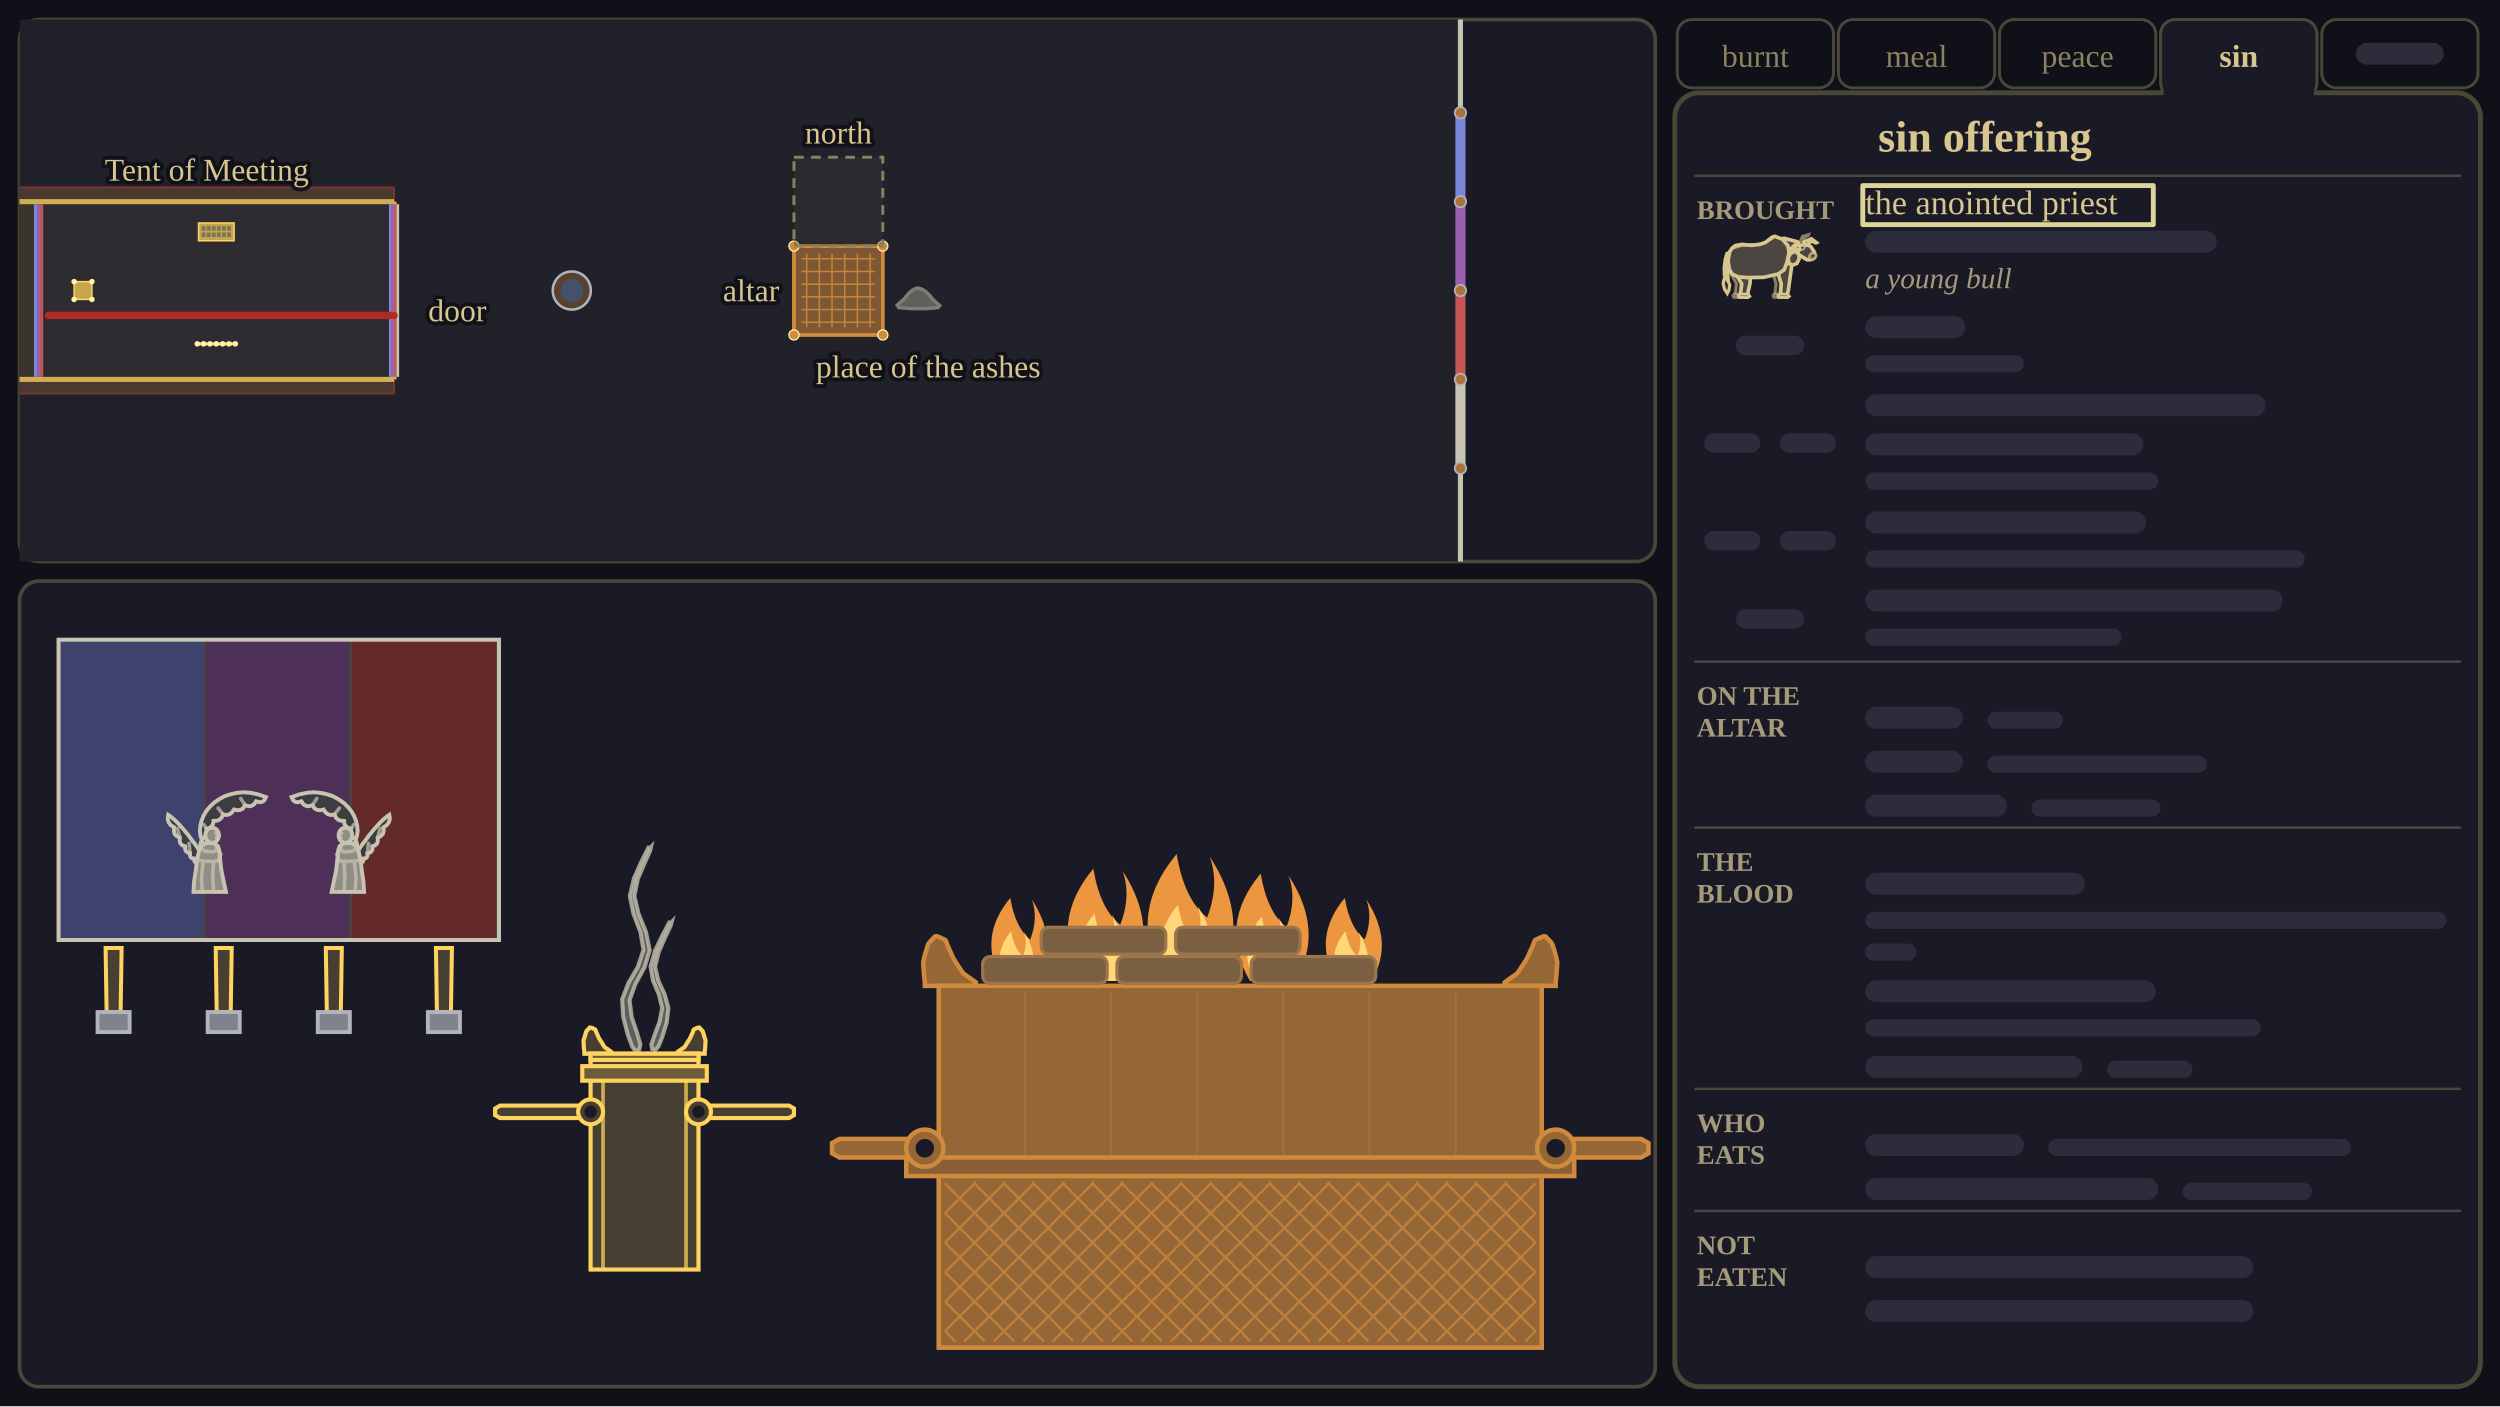
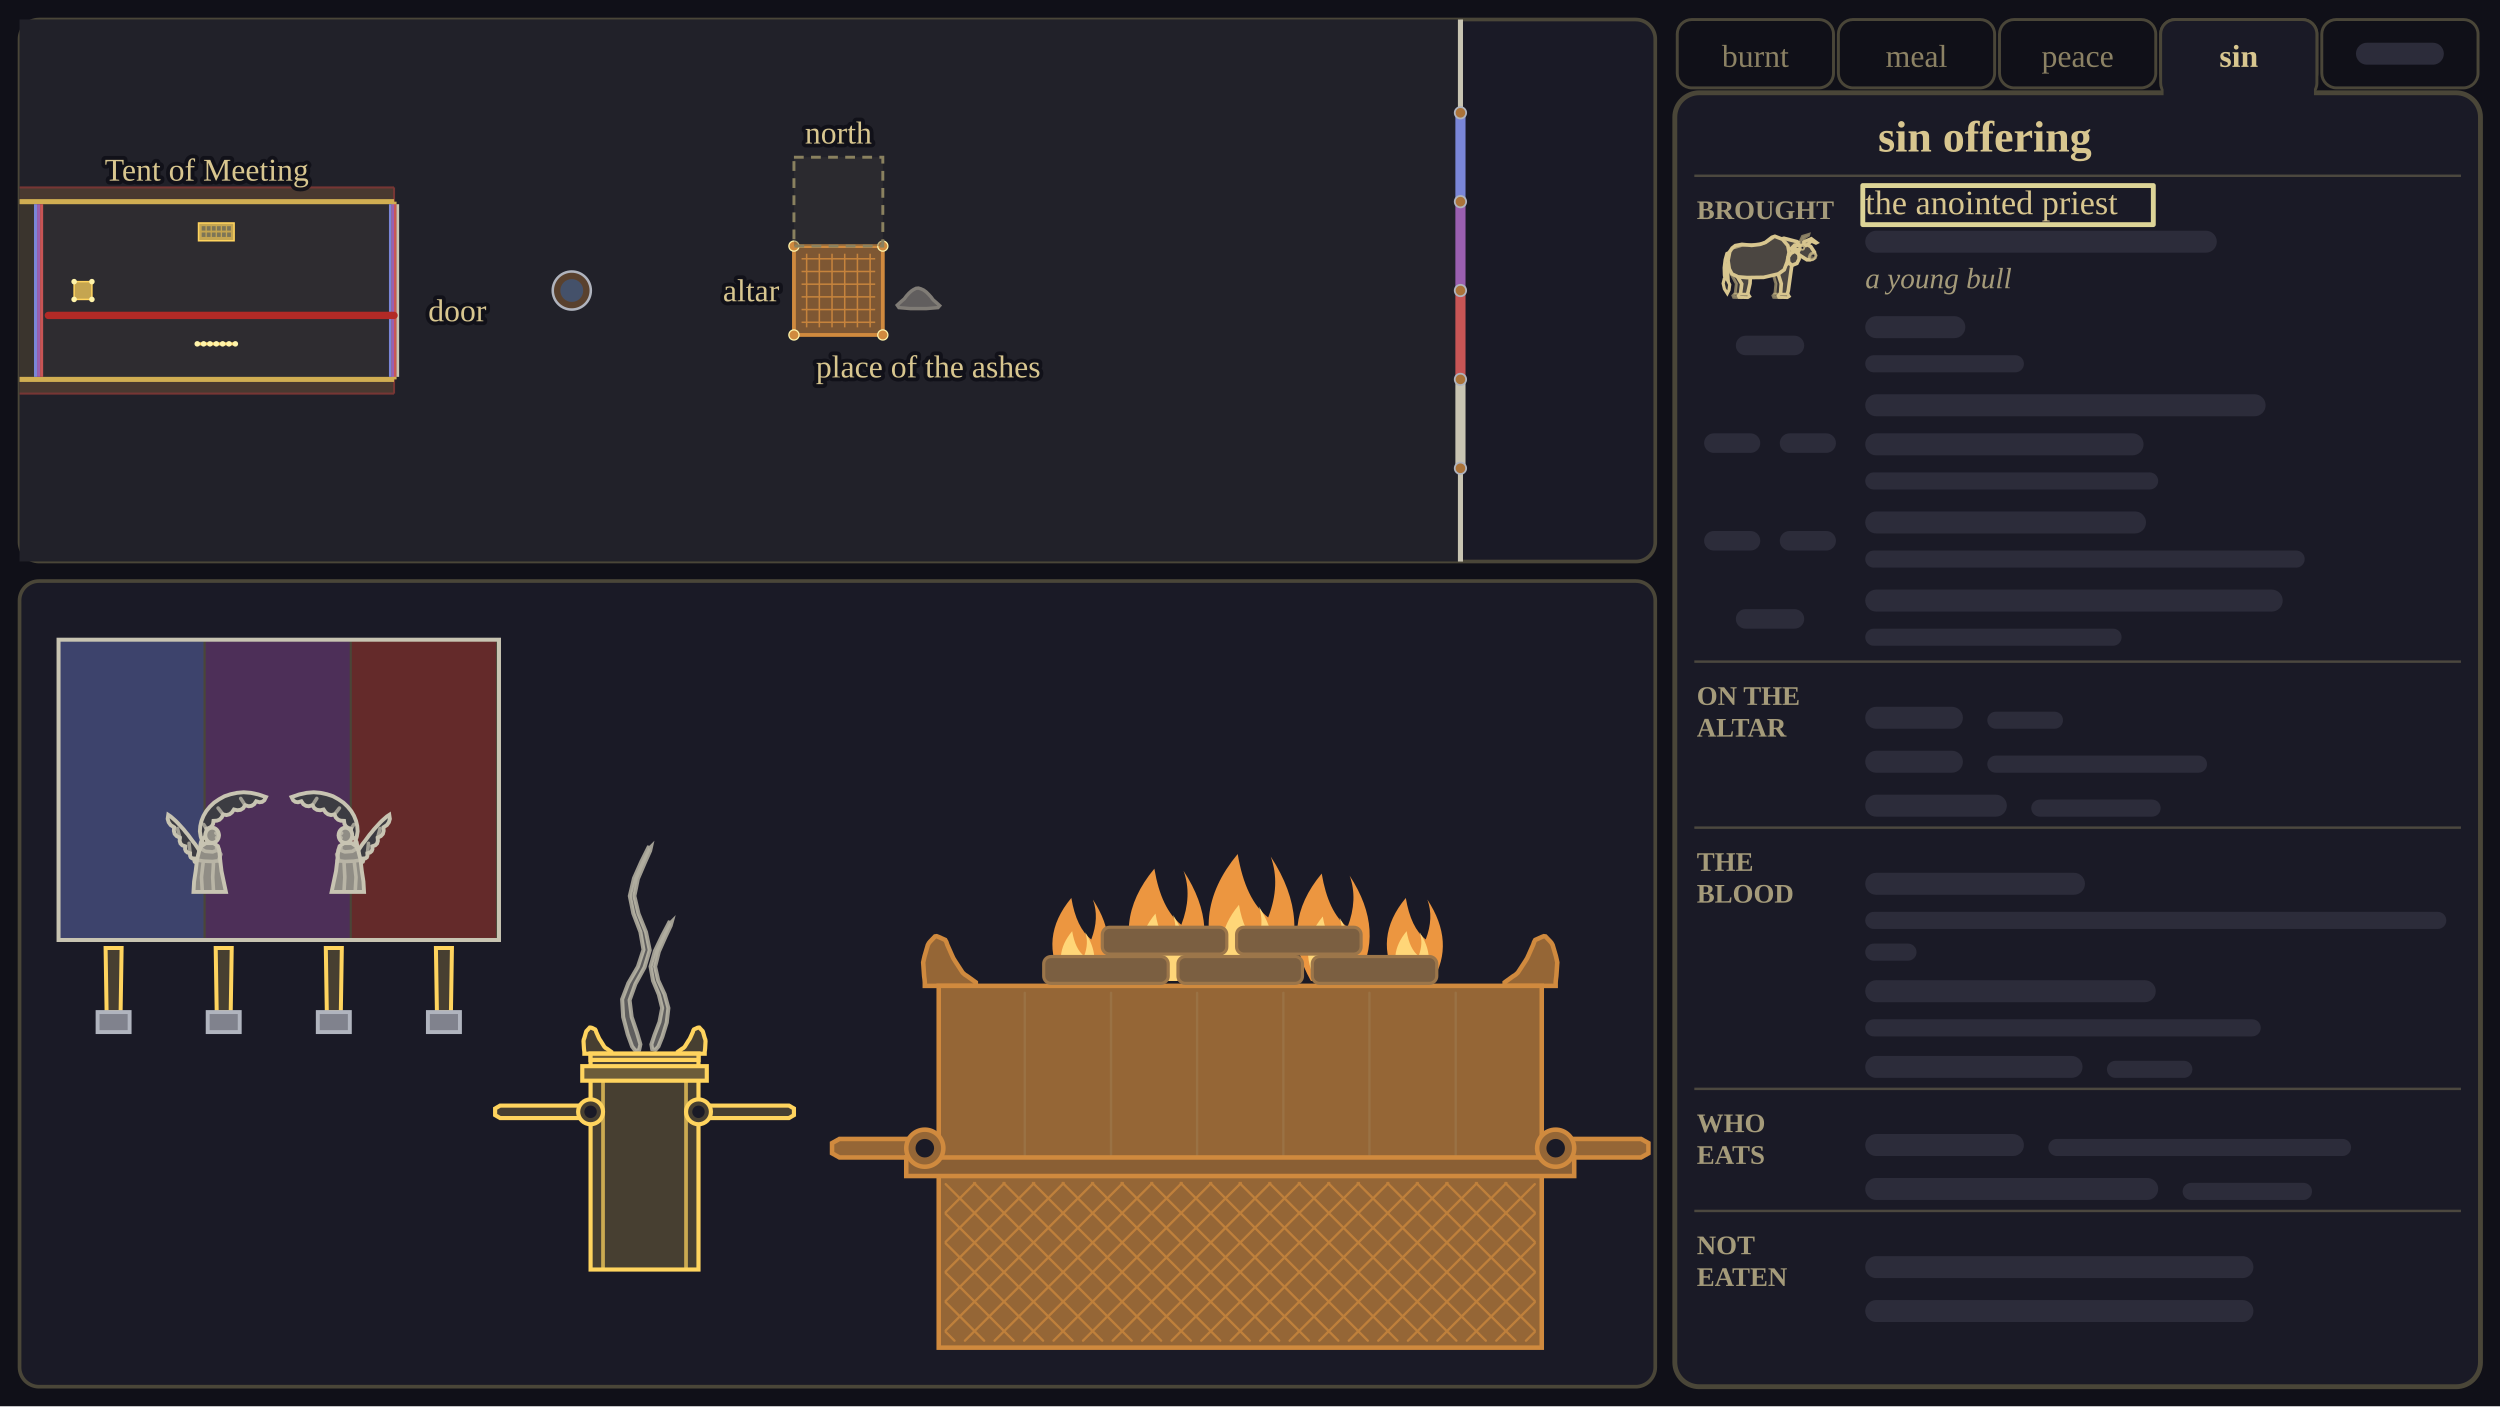
<svg xmlns="http://www.w3.org/2000/svg" viewBox="0 0 1024 576" width="1024" height="576" font-family="Georgia, 'Times New Roman', serif">
  <defs>
    <g id="ic58x26_bull">
      <path d="M5.5-14.8l.5 1.6-1.1 10-.5 2-1.3.4-1.1-.7.4-4.3-2-6.9.3-1.7 2.3-.8z" fill="#383536" stroke="#d8c68f" stroke-width="1.2" stroke-opacity="0.549" />
      <path d="M1.7-1.5l3 0 .5.9-.7.5-3-.1-.3-.7z" fill="#383536" stroke="#d8c68f" stroke-width="1.2" stroke-opacity="0.549" />
      <path d="M-11.5-15.6l.9 1.5-.2 8.2-1.1 4.7-1.3.4-1.1-.8.5-4.2-3.6-6.7 0-1.8 2.9-1.2z" fill="#383536" stroke="#d8c68f" stroke-width="1.2" stroke-opacity="0.549" />
      <path d="M-14.6-1.5l3 0 .6.9-.7.5-3.2-.1-.3-.7z" fill="#383536" stroke="#d8c68f" stroke-width="1.2" stroke-opacity="0.549" />
      <path d="M8.3-14.9l.6 1.7-1.4 10.1-.5 1.9-1.4.4-1.3-.8.3-4.2-2.2-6.9.3-1.7 2.7-.8z" fill="#4b4641" stroke="#d8c68f" stroke-width="1.5" />
      <path d="M3.9-1.5l3.4 0 .6.9-.8.5-3.5-.1-.3-.7z" fill="#2d2b30" stroke="#d8c68f" stroke-width="1.2" />
      <path d="M-8.7-15.7l.9 1.5-.4 8.3-1.1 4.8-1.5.3-1.3-.8.5-4.1-3.9-6.7.2-1.8 3.2-1.3z" fill="#4b4641" stroke="#d8c68f" stroke-width="1.5" />
      <path d="M-12.4-1.5l3.5 0 .6.9-.8.5-3.6-.1-.3-.7z" fill="#2d2b30" stroke="#d8c68f" stroke-width="1.2" />
      <path d="M-15.8-17.7l-1.7 5.5.3 5.2-.5.6-.5-.6-.4-2.3-.1-3 .4-3.3.7-2.5 1-.5z" fill="#4b4641" stroke="#d8c68f" stroke-width="1.5" />
      <path d="M-17.7-7.8l1.2 2.4-.3 2.2-.7 1.4-1.2-1.9-.5-2.2.4-1.7z" fill="#302e32" stroke="#d8c68f" stroke-width="1.3" />
      <path d="M3.6-23.8l2.1-.6 5.4 1.4 1.5 1.2-.3 3.2-1.2 3-1.1.4-1.4-.3-1.5 1.6-1.5.3-1.5-5z" fill="#4b4641" stroke="#d8c68f" stroke-width="1.5" />
      <path d="M7-14.7l.8-4-.5-2.7-2.2-2.6-3.1-1.2-1.2.4-2.7 2.1-2.3.8-3.3.4-4-.4-2.7.5-1.3 1-1 1.5-.7 3.6.5 3.4 1.1 2.1 2.5 1.2 3.7.3 6.8-.1 6-1.4 2.4-1.7z" fill="#4b4641" stroke="#d8c68f" stroke-width="1.5" />
      <path d="M10.2-19.1l1.7 1.2 0 2-.9 1.8-2.1.8-1.3-1.3-.1-2.1 1-1.5z" fill="#4b4641" stroke="#d8c68f" stroke-width="1.5" />
      <path d="M11.1-21.9l1.4-.5 1.8.1 2.4 1.3 1.5 2.3.1 1.5-.4.9-1.5.7-1.3 0-3.2-2-1-1.6-.1-1.8z" fill="#4b4641" stroke="#d8c68f" stroke-width="1.5" />
      <path d="M18.3-18.3l.6.9-.3 1-1.1.8-1 0-.5-1.1.4-1 .5-.5z" fill="#6d6554" stroke="#d8c68f" stroke-width="1.1" stroke-opacity="0.698" />
      <path d="M11.8-19.4l-1.6-.8-1.2.4-.4-.3 1.5-1.5 1.7.1.6.3 0 .6z" fill="#4b4641" stroke="#d8c68f" stroke-width="1.5" />
      <path d="M12.1-22.6l1.2-2.6 2.6-.8-.1.4-1.7 1-.4 2.5-1.2 0z" fill="#383536" stroke="#d8c68f" stroke-width="1.2" stroke-opacity="0.549" />
      <path d="M13.8-22.9l3.1-1.4 2.3 1.7-.4.2-1.8-.8-2.3 1.8-.9-.9z" fill="#8f8467" stroke="#d8c68f" stroke-width="1.3" />
      <path d="M1.4-24.7l-2.8 1.8-2 .8-8.1.6-4 1.2" stroke-linejoin="round" fill="none" stroke="#d8c68f" stroke-width="1.2" stroke-opacity="0.718" />
      <circle cx="13.2" cy="-20.5" r=".7" fill="#716956" stroke="#d8c68f" stroke-width="1" stroke-opacity="0.800" />
      <circle cx="13.3" cy="-20.5" r=".4" fill="#1d1d28" />
      <circle cx="17.7" cy="-17.3" r=".4" fill="#1d1d28" />
    </g>
  </defs>
  <rect width="1024" height="576" fill="#101018" />
  <rect x="8" y="8" width="670" height="222" rx="8" fill="#1a1a26" stroke="#4a4638" stroke-width="1.5" />
  <rect x="8" y="238" width="670" height="330" rx="8" fill="#1a1a26" stroke="#4a4638" stroke-width="1.5" />
  <rect x="686" y="38" width="330" height="530" rx="10" fill="#1a1a26" stroke="#4a4638" stroke-width="2" />
  <rect x="687" y="8" width="64" height="28" rx="6" fill="#101018" stroke="#4a4638" stroke-width="1.2" />
  <rect x="753" y="8" width="64" height="28" rx="6" fill="#101018" stroke="#4a4638" stroke-width="1.2" />
  <rect x="819" y="8" width="64" height="28" rx="6" fill="#101018" stroke="#4a4638" stroke-width="1.2" />
  <rect x="885" y="8" width="64" height="28" rx="6" fill="#101018" stroke="#4a4638" stroke-width="1.2" />
  <rect x="951" y="8" width="64" height="28" rx="6" fill="#101018" stroke="#4a4638" stroke-width="1.2" />
  <text x="719" y="23" font-size="13" text-anchor="middle" dominant-baseline="central" fill="#8c8264">burnt</text>
  <text x="785" y="23" font-size="13" text-anchor="middle" dominant-baseline="central" fill="#8c8264">meal</text>
  <text x="851" y="23" font-size="13" text-anchor="middle" dominant-baseline="central" fill="#8c8264">peace</text>
  <rect x="965" y="17.5" width="36" height="9" rx="4.5" fill="#2c2c3a" />
  <rect x="885" y="8" width="64" height="32" rx="6" fill="#1a1a26" stroke="#4a4638" stroke-width="1.2" />
  <rect x="886.2" y="34" width="61.6" height="8" fill="#1a1a26" />
  <text x="917" y="23" font-size="13" text-anchor="middle" dominant-baseline="central" fill="#d8c68f" font-weight="bold">sin</text>
  <g id="dockcol">
    <line x1="694" y1="72" x2="1008" y2="72" stroke="#4c483f" stroke-width="1" />
    <text x="695" y="86" font-size="11" dominant-baseline="central" fill="#a59b7a" font-weight="bold">BROUGHT</text>
    <line x1="694" y1="271" x2="1008" y2="271" stroke="#4c483f" stroke-width="1" />
    <text x="695" y="285" font-size="11" dominant-baseline="central" fill="#a59b7a" font-weight="bold">ON THE</text>
    <text x="695" y="298" font-size="11" dominant-baseline="central" fill="#a59b7a" font-weight="bold">ALTAR</text>
    <line x1="694" y1="339" x2="1008" y2="339" stroke="#4c483f" stroke-width="1" />
    <text x="695" y="353" font-size="11" dominant-baseline="central" fill="#a59b7a" font-weight="bold">THE</text>
    <text x="695" y="366" font-size="11" dominant-baseline="central" fill="#a59b7a" font-weight="bold">BLOOD</text>
    <line x1="694" y1="446" x2="1008" y2="446" stroke="#4c483f" stroke-width="1" />
    <text x="695" y="460" font-size="11" dominant-baseline="central" fill="#a59b7a" font-weight="bold">WHO</text>
    <text x="695" y="473" font-size="11" dominant-baseline="central" fill="#a59b7a" font-weight="bold">EATS</text>
    <line x1="694" y1="496" x2="1008" y2="496" stroke="#4c483f" stroke-width="1" />
    <text x="695" y="510" font-size="11" dominant-baseline="central" fill="#a59b7a" font-weight="bold">NOT</text>
    <text x="695" y="523" font-size="11" dominant-baseline="central" fill="#a59b7a" font-weight="bold">EATEN</text>
    <rect x="764" y="94.5" width="144" height="9" rx="4.5" fill="#2c2c3a" />
    <rect x="764" y="129.5" width="41" height="9" rx="4.5" fill="#2c2c3a" />
    <rect x="764" y="145.5" width="65" height="7" rx="3.5" fill="#2c2c3a" />
    <rect x="711" y="137.5" width="28" height="8" rx="4" fill="#2c2c3a" />
    <rect x="764" y="161.5" width="164" height="9" rx="4.5" fill="#2c2c3a" />
    <rect x="764" y="177.5" width="114" height="9" rx="4.5" fill="#2c2c3a" />
    <rect x="764" y="193.5" width="120" height="7" rx="3.5" fill="#2c2c3a" />
    <rect x="698" y="177.5" width="23" height="8" rx="4" fill="#2c2c3a" />
    <rect x="729" y="177.5" width="23" height="8" rx="4" fill="#2c2c3a" />
    <rect x="764" y="209.5" width="115" height="9" rx="4.5" fill="#2c2c3a" />
    <rect x="764" y="225.5" width="180" height="7" rx="3.5" fill="#2c2c3a" />
    <rect x="698" y="217.5" width="23" height="8" rx="4" fill="#2c2c3a" />
    <rect x="729" y="217.5" width="23" height="8" rx="4" fill="#2c2c3a" />
    <rect x="764" y="241.5" width="171" height="9" rx="4.5" fill="#2c2c3a" />
    <rect x="764" y="257.5" width="105" height="7" rx="3.5" fill="#2c2c3a" />
    <rect x="711" y="249.5" width="28" height="8" rx="4" fill="#2c2c3a" />
    <rect x="764" y="289.5" width="40" height="9" rx="4.5" fill="#2c2c3a" />
    <rect x="814" y="291.5" width="31" height="7" rx="3.5" fill="#2c2c3a" />
    <rect x="764" y="307.5" width="40" height="9" rx="4.5" fill="#2c2c3a" />
    <rect x="814" y="309.5" width="90" height="7" rx="3.5" fill="#2c2c3a" />
    <rect x="764" y="325.5" width="58" height="9" rx="4.5" fill="#2c2c3a" />
    <rect x="832" y="327.5" width="53" height="7" rx="3.5" fill="#2c2c3a" />
    <rect x="764" y="357.5" width="90" height="9" rx="4.5" fill="#2c2c3a" />
    <rect x="764" y="373.5" width="238" height="7" rx="3.5" fill="#2c2c3a" />
    <rect x="764" y="386.5" width="21" height="7" rx="3.5" fill="#2c2c3a" />
    <rect x="764" y="401.5" width="119" height="9" rx="4.5" fill="#2c2c3a" />
    <rect x="764" y="417.5" width="162" height="7" rx="3.5" fill="#2c2c3a" />
    <rect x="764" y="432.5" width="89" height="9" rx="4.5" fill="#2c2c3a" />
    <rect x="863" y="434.5" width="35" height="7" rx="3.5" fill="#2c2c3a" />
    <rect x="764" y="464.5" width="65" height="9" rx="4.5" fill="#2c2c3a" />
    <rect x="839" y="466.5" width="124" height="7" rx="3.5" fill="#2c2c3a" />
    <rect x="764" y="482.5" width="120" height="9" rx="4.5" fill="#2c2c3a" />
    <rect x="894" y="484.5" width="53" height="7" rx="3.5" fill="#2c2c3a" />
    <rect x="764" y="514.5" width="159" height="9" rx="4.5" fill="#2c2c3a" />
    <rect x="764" y="532.5" width="159" height="9" rx="4.5" fill="#2c2c3a" />
    <text x="813" y="56" font-size="18" text-anchor="middle" dominant-baseline="central" fill="#d8c68f" font-weight="bold">sin offering</text>
    <text x="764" y="83" font-size="14" dominant-baseline="central" fill="#d8c68f">the anointed priest</text>
    <text x="764" y="114" font-size="12" dominant-baseline="central" fill="#a59b7a" font-style="italic">a young bull</text>
    <use href="#ic58x26_bull" transform="translate(725 122)" />
    <path d="M763 76l119 0 0 16-119 0z" fill="none" stroke="#fff4aa" stroke-width="2.0" stroke-opacity="0.85" stroke-linejoin="round" />
  </g>
  <g transform="translate(-509.4 -291.8) scale(0.52)">
    <rect x="995" y="576.5" width="1135" height="426.9" fill="#212129" />
    <line x1="2130" y1="576.5" x2="2130" y2="650" stroke="#c8c4b2" stroke-width="4" />
    <line x1="2130" y1="930" x2="2130" y2="1003.5" stroke="#c8c4b2" stroke-width="4" />
    <line x1="2130" y1="650" x2="2130" y2="720" stroke="#7a86d8" stroke-width="8" />
    <line x1="2130" y1="720" x2="2130" y2="790" stroke="#9a5fb0" stroke-width="8" />
    <line x1="2130" y1="790" x2="2130" y2="860" stroke="#c85555" stroke-width="8" />
    <line x1="2130" y1="860" x2="2130" y2="930" stroke="#c8c4b2" stroke-width="8" />
    <circle cx="2130" cy="650" r="4.5" fill="#ab7339" stroke="#b0b4be" stroke-width="1.4" />
    <circle cx="2130" cy="720" r="4.5" fill="#ab7339" stroke="#b0b4be" stroke-width="1.4" />
    <circle cx="2130" cy="790" r="4.5" fill="#ab7339" stroke="#b0b4be" stroke-width="1.4" />
    <circle cx="2130" cy="860" r="4.5" fill="#ab7339" stroke="#b0b4be" stroke-width="1.4" />
    <circle cx="2130" cy="930" r="4.5" fill="#ab7339" stroke="#b0b4be" stroke-width="1.4" />
    <rect x="995" y="708.8" width="295" height="162.4" fill="#493930" />
    <line x1="995" y1="708.8" x2="1290" y2="708.8" stroke="#773634" stroke-width="1.6" />
    <line x1="1290" y1="708.8" x2="1290" y2="871.2" stroke="#773634" stroke-width="1.6" />
    <line x1="1290" y1="871.2" x2="995" y2="871.2" stroke="#773634" stroke-width="1.6" />
    <rect x="995" y="720" width="295" height="140" fill="#2e2c30" />
    <rect x="995" y="720" width="15" height="140" fill="#3a342d" />
    <line x1="995" y1="720" x2="1290" y2="720" stroke="#d1ae52" stroke-width="4" />
    <line x1="1290" y1="720" x2="1290" y2="860" stroke="#d1ae52" stroke-width="4" />
    <line x1="1290" y1="860" x2="995" y2="860" stroke="#d1ae52" stroke-width="4" />
    <line x1="1007.6" y1="722" x2="1007.6" y2="858" stroke="#7a86d8" stroke-width="2.4" />
    <line x1="1010" y1="722" x2="1010" y2="858" stroke="#9a5fb0" stroke-width="2.4" />
    <line x1="1012.4" y1="722" x2="1012.4" y2="858" stroke="#c85555" stroke-width="2.4" />
    <line x1="1287" y1="722" x2="1287" y2="858" stroke="#7a86d8" stroke-width="2" />
    <line x1="1289" y1="722" x2="1289" y2="858" stroke="#9a5fb0" stroke-width="2" />
    <line x1="1291" y1="722" x2="1291" y2="858" stroke="#c85555" stroke-width="2" />
    <line x1="1293" y1="722" x2="1293" y2="858" stroke="#c8c4b2" stroke-width="2" />
    <rect x="1038" y="783" width="14" height="14" fill="#c5a550" stroke="#ffd45e" stroke-width="1.2" />
    <circle cx="1038" cy="783" r="2.2" fill="#fff4aa" />
    <circle cx="1052" cy="783" r="2.2" fill="#fff4aa" />
    <circle cx="1038" cy="797" r="2.2" fill="#fff4aa" />
    <circle cx="1052" cy="797" r="2.2" fill="#fff4aa" />
    <rect x="1136" y="736.8" width="28" height="14" fill="#c5a550" stroke="#ffd45e" stroke-width="1.2" />
    <rect x="1138.5" y="739.3" width="3" height="3.5" fill="#7d7557" />
    <rect x="1142.5" y="739.3" width="3" height="3.5" fill="#7d7557" />
    <rect x="1146.5" y="739.3" width="3" height="3.5" fill="#7d7557" />
    <rect x="1150.5" y="739.3" width="3" height="3.5" fill="#7d7557" />
    <rect x="1154.5" y="739.3" width="3" height="3.5" fill="#7d7557" />
    <rect x="1158.5" y="739.3" width="3" height="3.5" fill="#7d7557" />
    <rect x="1138.5" y="744.3" width="3" height="3.5" fill="#7d7557" />
    <rect x="1142.5" y="744.3" width="3" height="3.5" fill="#7d7557" />
    <rect x="1146.5" y="744.3" width="3" height="3.5" fill="#7d7557" />
    <rect x="1150.5" y="744.3" width="3" height="3.5" fill="#7d7557" />
    <rect x="1154.5" y="744.3" width="3" height="3.5" fill="#7d7557" />
    <rect x="1158.5" y="744.3" width="3" height="3.5" fill="#7d7557" />
    <line x1="1135" y1="832" x2="1165" y2="832" stroke="#ffd45e" stroke-width="2.4" />
    <circle cx="1135" cy="832" r="2.2" fill="#fff4aa" />
    <circle cx="1140" cy="832" r="2.2" fill="#fff4aa" />
    <circle cx="1145" cy="832" r="2.2" fill="#fff4aa" />
    <circle cx="1150" cy="832" r="2.2" fill="#fff4aa" />
    <circle cx="1155" cy="832" r="2.2" fill="#fff4aa" />
    <circle cx="1160" cy="832" r="2.2" fill="#fff4aa" />
    <circle cx="1165" cy="832" r="2.2" fill="#fff4aa" />
    <circle cx="1430" cy="790" r="15" fill="#59412e" stroke="#b0b4be" stroke-width="2" />
    <circle cx="1430" cy="790" r="9" fill="#44516a" />
    <rect x="1605" y="755" width="70" height="70" fill="#7e5733" stroke="#d08a3e" stroke-width="3" />
    <line x1="1615" y1="761" x2="1615" y2="819" stroke="#c6833c" stroke-width="1.2" />
    <line x1="1611" y1="765" x2="1669" y2="765" stroke="#c6833c" stroke-width="1.2" />
    <line x1="1625" y1="761" x2="1625" y2="819" stroke="#c6833c" stroke-width="1.2" />
    <line x1="1611" y1="775" x2="1669" y2="775" stroke="#c6833c" stroke-width="1.2" />
    <line x1="1635" y1="761" x2="1635" y2="819" stroke="#c6833c" stroke-width="1.2" />
    <line x1="1611" y1="785" x2="1669" y2="785" stroke="#c6833c" stroke-width="1.2" />
    <line x1="1645" y1="761" x2="1645" y2="819" stroke="#c6833c" stroke-width="1.2" />
    <line x1="1611" y1="795" x2="1669" y2="795" stroke="#c6833c" stroke-width="1.2" />
    <line x1="1655" y1="761" x2="1655" y2="819" stroke="#c6833c" stroke-width="1.2" />
    <line x1="1611" y1="805" x2="1669" y2="805" stroke="#c6833c" stroke-width="1.2" />
    <line x1="1665" y1="761" x2="1665" y2="819" stroke="#c6833c" stroke-width="1.2" />
    <line x1="1611" y1="815" x2="1669" y2="815" stroke="#c6833c" stroke-width="1.2" />
    <circle cx="1605" cy="755" r="4" fill="#d08a3e" stroke="#fff4aa" stroke-width="1" />
    <circle cx="1675" cy="755" r="4" fill="#d08a3e" stroke="#fff4aa" stroke-width="1" />
    <circle cx="1605" cy="825" r="4" fill="#d08a3e" stroke="#fff4aa" stroke-width="1" />
    <circle cx="1675" cy="825" r="4" fill="#d08a3e" stroke="#fff4aa" stroke-width="1" />
  </g>
  <g transform="translate(-265.3 210) scale(0.95)">
    <path d="M641.2 278l33.6 0 3.2-1.8 0-4.4-3.2-1.8-33.6 0-3.2 1.8 0 4.4z" fill="#956636" stroke="#d08a3e" stroke-width="1.95" />
    <path d="M953.2 278l33.6 0 3.2-1.8 0-4.4-3.2-1.8-33.6 0-3.2 1.8 0 4.4z" fill="#956636" stroke="#d08a3e" stroke-width="1.95" />
    <path d="M678 204l0-1.5-.1-1.2-.2-1.6-.4-5.8.3-1.4.3-1.3 1.4-4.8.5-.9.5-.6 2.1-2.2.7-.1.8.3 2.9 1.3.5.9.4 1.2 2 4.5.6 1.3.8 1.3 3.2 4.9 1 .9 1.1.7 3.6 2.6 0 1.5z" fill="#956636" stroke="#d08a3e" stroke-width="1.95" />
    <path d="M950 204l0-1.5.1-1.2.2-1.6.4-5.8-.3-1.4-.3-1.3-1.4-4.8-.5-.9-.5-.6-2.1-2.2-.7-.1-.8.3-2.9 1.3-.5.9-.4 1.2-2 4.5-.6 1.3-.8 1.3-3.2 4.9-1 .9-1.1.7-3.6 2.6 0 1.5z" fill="#956636" stroke="#d08a3e" stroke-width="1.95" />
    <path d="M684 204l260 0 0 156-260 0z" fill="#956636" stroke="#d08a3e" stroke-width="1.95" />
    <path d="M721.1 207l0 70M758.3 207l0 70M795.4 207l0 70M832.6 207l0 70M869.7 207l0 70M906.9 207l0 70" stroke-linejoin="round" stroke-linecap="round" fill="none" stroke="#9c764a" stroke-width="1" stroke-opacity="0.718" />
    <path d="M670 278l288 0 0 8-288 0z" fill="#8a5f34" stroke="#d08a3e" stroke-width="1.95" />
    <path d="M941 289M928.3 289l12.7 12.7M915.6 289l25.4 25.4M902.8 289l38.2 38.2M890.1 289l50.9 50.9M877.4 289l63.6 63.6M864.6 289l68.1 68M851.9 289l68 68M839.2 289l68 68M826.5 289l68 68M813.7 289l68.1 68M801 289l68 68M788.3 289l68 68M775.6 289l68 68M762.8 289l68 68M750.1 289l68 68M737.4 289l68 68M724.6 289l68.1 68M711.9 289l68 68M699.2 289l68 68M687 289.5l67.5 67.5M687 302.3l54.7 54.7M687 315l42 42M687 327.7l29.3 29.3M687 340.4l16.6 16.6M687 353.2l3.8 3.8M687 289M687 301.7l12.7-12.7M687 314.4l25.4-25.4M687 327.2l38.2-38.2M687 339.9l50.9-50.9M687 352.6l63.6-63.6M695.3 357l68.1-68M708.1 357l68-68M720.8 357l68-68M733.5 357l68-68M746.2 357l68.1-68M759 357l68-68M771.7 357l68-68M784.4 357l68-68M797.2 357l68-68M809.9 357l68-68M822.6 357l68-68M835.3 357l68.1-68M848.1 357l68-68M860.8 357l68-68M873.5 357l67.5-67.5M886.3 357l54.7-54.7M899 357l42-42M911.7 357l29.3-29.3M924.4 357l16.6-16.6M937.2 357l3.8-3.8" stroke-linejoin="round" stroke-linecap="round" fill="none" stroke="#d08a3e" stroke-width="1" stroke-opacity="0.718" />
    <ellipse cx="678" cy="274" rx="8" ry="8" fill="#956636" stroke="#d08a3e" stroke-width="1.95" />
    <ellipse cx="678" cy="274" rx="4" ry="4" fill="#1a1a26" />
    <ellipse cx="950" cy="274" rx="8" ry="8" fill="#956636" stroke="#d08a3e" stroke-width="1.95" />
    <ellipse cx="950" cy="274" rx="4" ry="4" fill="#1a1a26" />
  </g>
-   <path d="M410.42,401.8 q-10.2,-17.68 3.4,-34 q2.04,12.24 8.16,17.0 q3.4,-8.84 0.68,-16.32 q11.56,17.68 2.04,33.32 z" fill="#ec9640" />
-   <path d="M443.23,401.8 q-13.8,-23.92 4.6,-46 q2.76,16.56 11.04,23.0 q4.6,-11.96 0.92,-22.08 q15.64,23.92 2.76,45.08 z" fill="#ec9640" />
-   <path d="M476.76,401.8 q-15.6,-27.04 5.2,-52 q3.12,18.72 12.48,26.0 q5.2,-13.52 1.04,-24.96 q17.68,27.04 3.12,50.96 z" fill="#ec9640" />
-   <path d="M511.97,401.8 q-13.2,-22.88 4.4,-44 q2.64,15.84 10.56,22.0 q4.4,-11.44 0.88,-21.12 q14.96,22.88 2.64,43.12 z" fill="#ec9640" />
-   <path d="M547.42,401.8 q-10.2,-17.68 3.4,-34 q2.04,12.24 8.16,17.0 q3.4,-8.84 0.68,-16.32 q11.56,17.68 2.04,33.32 z" fill="#ec9640" />
-   <path d="M412.12,401.8 q-6.12,-10.608 2.04,-20.4 q1.224,7.344 4.896,10.2 q2.04,-5.304 0.408,-9.792 q6.936,10.608 1.224,19.992 z" fill="#ffd678" />
-   <path d="M445.53,401.8 q-8.28,-14.352 2.76,-27.6 q1.656,9.936 6.624,13.8 q2.76,-7.176 0.552,-13.248 q9.384,14.352 1.656,27.048 z" fill="#ffd678" />
-   <path d="M479.36,401.8 q-9.36,-16.224 3.12,-31.2 q1.872,11.232 7.488,15.6 q3.12,-8.112 0.624,-14.976 q10.608,16.224 1.872,30.576 z" fill="#ffd678" />
-   <path d="M514.17,401.8 q-7.92,-13.728 2.64,-26.4 q1.584,9.504 6.336,13.2 q2.64,-6.864 0.528,-12.672 q8.976,13.728 1.584,25.872 z" fill="#ffd678" />
-   <path d="M549.12,401.8 q-6.12,-10.608 2.04,-20.4 q1.224,7.344 4.896,10.2 q2.04,-5.304 0.408,-9.792 q6.936,10.608 1.224,19.992 z" fill="#ffd678" />
-   <rect x="402.5" y="391.8" width="51" height="11" rx="3" fill="#7b5f41" stroke="#9c764a" stroke-width="1.3" />
-   <rect x="457.5" y="391.8" width="51" height="11" rx="3" fill="#7b5f41" stroke="#9c764a" stroke-width="1.3" />
-   <rect x="512.5" y="391.8" width="51" height="11" rx="3" fill="#7b5f41" stroke="#9c764a" stroke-width="1.3" />
-   <rect x="426.5" y="379.8" width="51" height="11" rx="3" fill="#7b5f41" stroke="#9c764a" stroke-width="1.3" />
-   <rect x="481.5" y="379.8" width="51" height="11" rx="3" fill="#7b5f41" stroke="#9c764a" stroke-width="1.3" />
+   <path d="M435.42,401.8 q-10.2,-17.68 3.4,-34 q2.04,12.24 8.16,17.0 q3.4,-8.84 0.68,-16.32 q11.56,17.68 2.04,33.32 z" fill="#ec9640" />
+   <path d="M468.23,401.8 q-13.8,-23.92 4.6,-46 q2.76,16.56 11.04,23.0 q4.6,-11.96 0.92,-22.08 q15.64,23.92 2.76,45.08 z" fill="#ec9640" />
+   <path d="M501.76,401.8 q-15.6,-27.04 5.2,-52 q3.12,18.72 12.48,26.0 q5.2,-13.52 1.04,-24.96 q17.68,27.04 3.12,50.96 z" fill="#ec9640" />
+   <path d="M536.97,401.8 q-13.2,-22.88 4.4,-44 q2.64,15.84 10.56,22.0 q4.4,-11.44 0.88,-21.12 q14.96,22.88 2.64,43.12 z" fill="#ec9640" />
+   <path d="M572.42,401.8 q-10.2,-17.68 3.4,-34 q2.04,12.24 8.16,17.0 q3.4,-8.84 0.68,-16.32 q11.56,17.68 2.04,33.32 z" fill="#ec9640" />
+   <path d="M437.12,401.8 q-6.12,-10.608 2.04,-20.4 q1.224,7.344 4.896,10.2 q2.04,-5.304 0.408,-9.792 q6.936,10.608 1.224,19.992 z" fill="#ffd678" />
+   <path d="M470.53,401.8 q-8.28,-14.352 2.76,-27.6 q1.656,9.936 6.624,13.8 q2.76,-7.176 0.552,-13.248 q9.384,14.352 1.656,27.048 z" fill="#ffd678" />
+   <path d="M504.36,401.8 q-9.36,-16.224 3.12,-31.2 q1.872,11.232 7.488,15.6 q3.12,-8.112 0.624,-14.976 q10.608,16.224 1.872,30.576 z" fill="#ffd678" />
+   <path d="M539.17,401.8 q-7.92,-13.728 2.64,-26.4 q1.584,9.504 6.336,13.2 q2.64,-6.864 0.528,-12.672 q8.976,13.728 1.584,25.872 z" fill="#ffd678" />
+   <path d="M574.12,401.8 q-6.12,-10.608 2.04,-20.4 q1.224,7.344 4.896,10.2 q2.04,-5.304 0.408,-9.792 q6.936,10.608 1.224,19.992 z" fill="#ffd678" />
+   <rect x="427.5" y="391.8" width="51" height="11" rx="3" fill="#7b5f41" stroke="#9c764a" stroke-width="1.3" />
+   <rect x="482.5" y="391.8" width="51" height="11" rx="3" fill="#7b5f41" stroke="#9c764a" stroke-width="1.3" />
+   <rect x="537.5" y="391.8" width="51" height="11" rx="3" fill="#7b5f41" stroke="#9c764a" stroke-width="1.3" />
+   <rect x="451.5" y="379.8" width="51" height="11" rx="3" fill="#7b5f41" stroke="#9c764a" stroke-width="1.3" />
+   <rect x="506.5" y="379.8" width="51" height="11" rx="3" fill="#7b5f41" stroke="#9c764a" stroke-width="1.3" />
  <g transform="translate(-553.3 101.3) scale(0.82)">
    <rect x="704" y="196" width="73" height="150" fill="#3d436c" stroke="#4a4638" stroke-width="1" />
    <rect x="777" y="196" width="73" height="150" fill="#4d2f58" stroke="#4a4638" stroke-width="1" />
    <rect x="850" y="196" width="73" height="150" fill="#642a2a" stroke="#4a4638" stroke-width="1" />
    <rect x="704" y="196" width="220" height="150" fill="none" stroke="#c8c4b2" stroke-width="2" />
    <path d="M774.3 301.3l-1.1-1.7-1.1-1.6-1.2-1.5-1.1-1.5-1.1-1.5-1.1-1.3-1.1-1.4-1.1-1.2-1-1.1-1-1.1-.9-.9-.9-.8-.8-.7-.8-.7-.6-.4-.6-.4-.3 2 .5 1.7 1 1.4 1.7 1.1-.1 1.8.4 1.5 1 1.1 1.6.8-.1 1.6.4 1.3.9.9 1.5.5-.1 1.4.4 1 .8.7 1.3.4 0 1.2.3.8.7.5 1.2.1-.1 1 .2.6.6.3 1 0z" fill="#3c3c42" stroke="#c8c4b2" stroke-width="1.95" />
    <path d="M764.6 294.9l-1.2-4.6M769.7 302.7l-.5-5" stroke-linejoin="round" stroke-linecap="round" fill="none" stroke="#c8c4b2" stroke-width="1.8" stroke-opacity="0.718" />
    <path d="M775.8 296.8l-.8-2.5-.4-2.6.2-2.6.6-2.6 1-2.5 1.4-2.4 1.8-2.2 2.1-2 2.5-1.7 2.7-1.5 3-1 3.2-.7 3.4-.3 3.6.3 3.7.8 3.8 1.3-.8 1.6-1.1.8-1.3.2-1.7-.5-1 1.5-1.3.8-1.4.2-1.8-.5-1 1.5-1.3.8-1.6.2-1.7-.4-1 1.5-1.2.9-1.5.4-1.7-.3-.7 1.5-1.1 1.1-1.3.5-1.7.1-.2 1.5-.7 1.2-1.1.8-1.5.5.2 1.5-.3 1.4-.7 1.2-1.3 1-.7 1.6-.3 1.6.3 1.6.7 1.6z" fill="#3c3c42" stroke="#c8c4b2" stroke-width="1.95" />
    <path d="M797.2 278.7l-2.2-3.4M786.2 283.3l-2.5-3.2M777.9 290.5l-1.4-2.2" stroke-linejoin="round" stroke-linecap="round" fill="none" stroke="#c8c4b2" stroke-width="1.8" stroke-opacity="0.718" />
    <path d="M771.4 322l.3-5.2.8-5.2.7-5.9 1.1-4.4 1.1-2.2 2.2-1.5 3.8 0 2.2 1.5.7 2.2.4 4.4.7 5.9 1.1 5.2 1.1 5.2z" fill="#908d85" stroke="#c8c4b2" stroke-width="1.95" />
    <ellipse cx="780.7" cy="293.7" rx="3.4" ry="3.8" fill="#908d85" stroke="#c8c4b2" stroke-width="1.95" />
    <path d="M782.6 292.6l1.5 1.1-1.2 1.2M774.6 300.1l2.7 1.6 3.7.3 3.1-1.2M782.9 300l2.2 3.2-1.3 3.4M773.3 306.1l3.2.5 4.5.2 3.8-.5M776.2 307.6l-.8 7 .4 7M781.4 307.4l-.4 7.2.4 7" stroke-linejoin="round" stroke-linecap="round" fill="none" stroke="#c8c4b2" stroke-width="1.8" stroke-opacity="0.718" />
    <path d="M853.7 301.3l1.1-1.7 1.1-1.6 1.2-1.5 1.1-1.5 1.1-1.5 1.1-1.3 1.1-1.4 1.1-1.2 1-1.1 1-1.1.9-.9.9-.8.8-.7.8-.7.6-.4.6-.4.3 2-.5 1.7-1 1.4-1.7 1.1.1 1.8-.4 1.5-1 1.1-1.6.8.1 1.6-.4 1.3-.9.9-1.5.5.1 1.4-.4 1-.8.7-1.3.4 0 1.2-.3.8-.7.5-1.2.1.1 1-.2.6-.6.3-1 0z" fill="#3c3c42" stroke="#c8c4b2" stroke-width="1.95" />
    <path d="M863.4 294.9l1.2-4.6M858.3 302.7l.5-5" stroke-linejoin="round" stroke-linecap="round" fill="none" stroke="#c8c4b2" stroke-width="1.8" stroke-opacity="0.718" />
    <path d="M852.2 296.8l.8-2.5.4-2.6-.2-2.6-.6-2.6-1-2.5-1.4-2.4-1.8-2.2-2.1-2-2.5-1.7-2.7-1.5-3-1-3.2-.7-3.4-.3-3.6.3-3.7.8-3.8 1.3.8 1.6 1.1.8 1.3.2 1.7-.5 1 1.5 1.3.8 1.4.2 1.8-.5 1 1.5 1.3.8 1.6.2 1.7-.4 1 1.5 1.2.9 1.5.4 1.7-.3.7 1.5 1.1 1.1 1.3.5 1.7.1.2 1.5.7 1.2 1.1.8 1.5.5-.2 1.5.3 1.4.7 1.2 1.3 1 .7 1.6.3 1.6-.3 1.6-.7 1.6z" fill="#3c3c42" stroke="#c8c4b2" stroke-width="1.95" />
    <path d="M830.8 278.7l2.2-3.4M841.8 283.3l2.5-3.2M850.1 290.5l1.4-2.2" stroke-linejoin="round" stroke-linecap="round" fill="none" stroke="#c8c4b2" stroke-width="1.8" stroke-opacity="0.718" />
    <path d="M856.6 322l-.3-5.2-.8-5.2-.7-5.9-1.1-4.4-1.1-2.2-2.2-1.5-3.8 0-2.2 1.5-.7 2.2-.4 4.4-.7 5.9-1.1 5.2-1.1 5.2z" fill="#908d85" stroke="#c8c4b2" stroke-width="1.95" />
    <ellipse cx="847.3" cy="293.7" rx="3.4" ry="3.8" fill="#908d85" stroke="#c8c4b2" stroke-width="1.95" />
    <path d="M845.4 292.6l-1.5 1.1 1.2 1.2M853.4 300.1l-2.7 1.6-3.7.3-3.1-1.2M845.1 300l-2.2 3.2 1.3 3.4M854.7 306.1l-3.2.5-4.5.2-3.8-.5M851.8 307.6l.8 7-.4 7M846.6 307.4l.4 7.2-.4 7" stroke-linejoin="round" stroke-linecap="round" fill="none" stroke="#c8c4b2" stroke-width="1.8" stroke-opacity="0.718" />
    <path d="M727.5 350l8 0-.5 32-7 0z" fill="#473f31" stroke="#ffd45e" stroke-width="2" />
    <path d="M723.5 382l16 0 0 10-16 0z" fill="#80828d" stroke="#b0b4be" stroke-width="1.95" />
    <path d="M782.5 350l8 0-.5 32-7 0z" fill="#473f31" stroke="#ffd45e" stroke-width="2" />
    <path d="M778.5 382l16 0 0 10-16 0z" fill="#80828d" stroke="#b0b4be" stroke-width="1.95" />
    <path d="M837.5 350l8 0-.5 32-7 0z" fill="#473f31" stroke="#ffd45e" stroke-width="2" />
    <path d="M833.5 382l16 0 0 10-16 0z" fill="#80828d" stroke="#b0b4be" stroke-width="1.95" />
    <path d="M892.5 350l8 0-.5 32-7 0z" fill="#473f31" stroke="#ffd45e" stroke-width="2" />
    <path d="M888.5 382l16 0 0 10-16 0z" fill="#80828d" stroke="#b0b4be" stroke-width="1.95" />
  </g>
  <g transform="translate(-427.9 173.2) scale(0.85)">
    <path d="M812 299.5l-1.6-5.5-2.6-7.7-1-8.1 2.8-7.8 4.4-8 2.5-8.3-1.8-8.7-3.6-8.9-2-8.5 1.7-8.3 3.4-7.9 2.5-5.6.4-1.8-.4.4-.5.6 0-.8 0-.6-.9 1.8-2.8 5.6-3.6 8.1-2 8.5 1.7 8.4 3.4 8.9 1.5 8.6-2.7 8.2-4.6 7.9-3 7.8.5 8.5 2.2 8.4 2.1 5.8 1.7 2.2 1.7-.5z" fill="#5f5e5e" stroke="#c8c4b2" stroke-width="1.95" stroke-opacity="0.776" />
    <path d="M820.7 300.5l1.9-4.7 2.1-6.8.8-7-1.8-6.6-3.1-6.7-1.5-6.7 1.8-7.2 3.3-7.4 2.4-5.1.5-1.8-.4.4-.5.5 0-.7 0-.6-.8 1.6-2.8 5.3-3.6 7.5-2.1 7.5 1.2 6.8 2.8 6.7 1.6 6.5-1.3 6.7-2.4 6.3-1.5 4.5.4 2.3 1.5.4z" fill="#5f5e5e" stroke="#c8c4b2" stroke-width="1.95" stroke-opacity="0.776" />
    <path d="M744.4 335l139.2 0 2.4-1.4 0-3.2-2.4-1.4-139.2 0-2.4 1.4 0 3.2z" fill="#473f31" stroke="#ffd45e" stroke-width="2" />
    <path d="M785 304l0-.9-.1-.7-.1-.9-.2-3.5.1-.8.3-.8.8-2.8.2-.5.4-.4 1.2-1.3.4 0 .5.1 1.7.8.3.5.2.7 1.2 2.7.4.8.5.7 1.8 2.9.6.6.7.4 2.1 1.5 0 .9z" fill="#473f31" stroke="#ffd45e" stroke-width="2" />
    <path d="M843 304l0-.9.1-.7.1-.9.2-3.5-.1-.8-.3-.8-.8-2.8-.2-.5-.4-.4-1.2-1.3-.4 0-.5.1-1.7.8-.3.5-.2.7-1.2 2.7-.4.8-.5.7-1.8 2.9-.6.6-.7.4-2.1 1.5 0 .9z" fill="#473f31" stroke="#ffd45e" stroke-width="2" />
    <path d="M788 304l52 0 0 104-52 0z" fill="#473f31" stroke="#ffd45e" stroke-width="2" />
    <path d="M794 317l0 90M834 317l0 90" stroke-linejoin="round" stroke-linecap="round" fill="none" stroke="#ffd45e" stroke-width="1.8" stroke-opacity="0.718" />
    <path d="M784 310l60 0 0 7-60 0z" fill="#6c5c3a" stroke="#ffd45e" stroke-width="2" />
    <path d="M788 304l52 0 0 3-52 0z" fill="#6c5c3a" stroke="#ffd45e" stroke-width="2" />
    <ellipse cx="788" cy="332" rx="6" ry="6" fill="#473f31" stroke="#ffd45e" stroke-width="2" />
    <ellipse cx="788" cy="332" rx="3" ry="3" fill="#1a1a26" />
    <ellipse cx="840" cy="332" rx="6" ry="6" fill="#473f31" stroke="#ffd45e" stroke-width="2" />
    <ellipse cx="840" cy="332" rx="3" ry="3" fill="#1a1a26" />
  </g>
  <g opacity="0.00">
    <animate attributeName="opacity" values="0;1.00" begin="4.01s" dur="0.25s" fill="freeze" calcMode="spline" keyTimes="0;1" keySplines="0.42 0 0.58 1" />
    <g transform="translate(40 452.7)">
      <g transform="scale(1 0.03)">
        <animateTransform attributeName="transform" type="scale" values="1 0.03;1 1" begin="4.01s" dur="0.25s" fill="freeze" calcMode="spline" keyTimes="0;1" keySplines="0.42 0 0.58 1" />
        <g transform="translate(-40 -452.7)">
          <circle cx="40" cy="452.7" r="6.5" fill="#b22a26" />
          <text x="40" y="474.7" font-size="14" text-anchor="middle" dominant-baseline="central" fill="#d8c68f">1</text>
        </g>
      </g>
    </g>
  </g>
  <g opacity="0.00">
    <animate attributeName="opacity" values="0;1.00" begin="4.31s" dur="0.25s" fill="freeze" calcMode="spline" keyTimes="0;1" keySplines="0.42 0 0.58 1" />
    <g transform="translate(64.7 452.7)">
      <g transform="scale(1 0.03)">
        <animateTransform attributeName="transform" type="scale" values="1 0.03;1 1" begin="4.31s" dur="0.25s" fill="freeze" calcMode="spline" keyTimes="0;1" keySplines="0.42 0 0.58 1" />
        <g transform="translate(-64.7 -452.7)">
          <circle cx="64.7" cy="452.7" r="6.5" fill="#b22a26" />
          <text x="64.7" y="474.7" font-size="14" text-anchor="middle" dominant-baseline="central" fill="#d8c68f">2</text>
        </g>
      </g>
    </g>
  </g>
  <g opacity="0.00">
    <animate attributeName="opacity" values="0;1.00" begin="4.61s" dur="0.25s" fill="freeze" calcMode="spline" keyTimes="0;1" keySplines="0.42 0 0.58 1" />
    <g transform="translate(89.5 452.7)">
      <g transform="scale(1 0.03)">
        <animateTransform attributeName="transform" type="scale" values="1 0.03;1 1" begin="4.61s" dur="0.25s" fill="freeze" calcMode="spline" keyTimes="0;1" keySplines="0.42 0 0.58 1" />
        <g transform="translate(-89.5 -452.7)">
          <circle cx="89.5" cy="452.7" r="6.5" fill="#b22a26" />
          <text x="89.5" y="474.7" font-size="14" text-anchor="middle" dominant-baseline="central" fill="#d8c68f">3</text>
        </g>
      </g>
    </g>
  </g>
  <g opacity="0.00">
    <animate attributeName="opacity" values="0;1.00" begin="4.91s" dur="0.25s" fill="freeze" calcMode="spline" keyTimes="0;1" keySplines="0.42 0 0.58 1" />
    <g transform="translate(114.2 452.7)">
      <g transform="scale(1 0.03)">
        <animateTransform attributeName="transform" type="scale" values="1 0.03;1 1" begin="4.91s" dur="0.25s" fill="freeze" calcMode="spline" keyTimes="0;1" keySplines="0.42 0 0.58 1" />
        <g transform="translate(-114.2 -452.7)">
          <circle cx="114.2" cy="452.7" r="6.5" fill="#b22a26" />
          <text x="114.2" y="474.7" font-size="14" text-anchor="middle" dominant-baseline="central" fill="#d8c68f">4</text>
        </g>
      </g>
    </g>
  </g>
  <g opacity="0.00">
    <animate attributeName="opacity" values="0;1.00" begin="5.21s" dur="0.25s" fill="freeze" calcMode="spline" keyTimes="0;1" keySplines="0.42 0 0.58 1" />
    <g transform="translate(138.9 452.7)">
      <g transform="scale(1 0.03)">
        <animateTransform attributeName="transform" type="scale" values="1 0.03;1 1" begin="5.21s" dur="0.25s" fill="freeze" calcMode="spline" keyTimes="0;1" keySplines="0.42 0 0.58 1" />
        <g transform="translate(-138.9 -452.7)">
          <circle cx="138.9" cy="452.7" r="6.5" fill="#b22a26" />
          <text x="138.9" y="474.7" font-size="14" text-anchor="middle" dominant-baseline="central" fill="#d8c68f">5</text>
        </g>
      </g>
    </g>
  </g>
  <g opacity="0.00">
    <animate attributeName="opacity" values="0;1.00" begin="5.51s" dur="0.25s" fill="freeze" calcMode="spline" keyTimes="0;1" keySplines="0.42 0 0.58 1" />
    <g transform="translate(163.7 452.7)">
      <g transform="scale(1 0.03)">
        <animateTransform attributeName="transform" type="scale" values="1 0.03;1 1" begin="5.51s" dur="0.25s" fill="freeze" calcMode="spline" keyTimes="0;1" keySplines="0.42 0 0.58 1" />
        <g transform="translate(-163.7 -452.7)">
          <circle cx="163.7" cy="452.7" r="6.5" fill="#b22a26" />
          <text x="163.7" y="474.7" font-size="14" text-anchor="middle" dominant-baseline="central" fill="#d8c68f">6</text>
        </g>
      </g>
    </g>
  </g>
  <g opacity="0.00">
    <animate attributeName="opacity" values="0;1.00" begin="5.81s" dur="0.25s" fill="freeze" calcMode="spline" keyTimes="0;1" keySplines="0.42 0 0.58 1" />
    <g transform="translate(188.4 452.7)">
      <g transform="scale(1 0.03)">
        <animateTransform attributeName="transform" type="scale" values="1 0.03;1 1" begin="5.81s" dur="0.25s" fill="freeze" calcMode="spline" keyTimes="0;1" keySplines="0.42 0 0.58 1" />
        <g transform="translate(-188.4 -452.7)">
          <circle cx="188.4" cy="452.7" r="6.5" fill="#b22a26" />
          <text x="188.4" y="474.7" font-size="14" text-anchor="middle" dominant-baseline="central" fill="#d8c68f">7</text>
        </g>
      </g>
    </g>
  </g>
  <polyline points="161.4,129.19 19.8,129.19" fill="none" stroke="#b22a26" stroke-width="3" stroke-linejoin="round" stroke-linecap="round" stroke-dasharray="141.6 566.4" stroke-dashoffset="0" />
  <text x="84.7" y="69.6" font-size="13" text-anchor="middle" dominant-baseline="central" fill="#101018" stroke="#101018" stroke-width="3.2" stroke-opacity="0.9" stroke-linejoin="round">Tent of Meeting</text>
  <text x="84.7" y="69.6" font-size="13" text-anchor="middle" dominant-baseline="central" fill="#d8c68f">Tent of Meeting</text>
  <text x="175.4" y="127.2" font-size="13" dominant-baseline="central" fill="#101018" stroke="#101018" stroke-width="3.2" stroke-opacity="0.9" stroke-linejoin="round">door</text>
  <text x="175.4" y="127.2" font-size="13" dominant-baseline="central" fill="#d8c68f">door</text>
  <text x="319.2" y="119" font-size="13" text-anchor="end" dominant-baseline="central" fill="#101018" stroke="#101018" stroke-width="3.2" stroke-opacity="0.9" stroke-linejoin="round">altar</text>
  <text x="319.2" y="119" font-size="13" text-anchor="end" dominant-baseline="central" fill="#d8c68f">altar</text>
  <rect x="325.2" y="64.4" width="36.4" height="36.4" fill="#413e39" fill-opacity="0.35" stroke="#8a815f" stroke-width="1.2" stroke-dasharray="4 3" />
  <text x="343.4" y="54.4" font-size="13" text-anchor="middle" dominant-baseline="central" fill="#101018" stroke="#101018" stroke-width="3.2" stroke-opacity="0.9" stroke-linejoin="round">north</text>
  <text x="343.4" y="54.4" font-size="13" text-anchor="middle" dominant-baseline="central" fill="#d8c68f">north</text>
  <path d="M368.2 126l-.7-1 1.4-1.3 1.5-1.3.9-1.2 1-1.1 1-.9.9-.6 1-.5 1-.1 1 .3 1.1.5 1.1.8 1 1 1 1.1.8 1.1 1.4 1.2 1.3 1.2-.7.8-4.7.4-6.7 0z" fill="#615e5e" stroke="#807c76" stroke-width="1.4" />
  <text x="380.2" y="150.2" font-size="13" text-anchor="middle" dominant-baseline="central" fill="#101018" stroke="#101018" stroke-width="3.2" stroke-opacity="0.9" stroke-linejoin="round">place of the ashes</text>
  <text x="380.2" y="150.2" font-size="13" text-anchor="middle" dominant-baseline="central" fill="#d8c68f">place of the ashes</text>
  <g opacity="0.00">
    <animate attributeName="opacity" values="0;1.00" begin="6.34s" dur="0.50s" fill="freeze" calcMode="spline" keyTimes="0;1" keySplines="0.42 0 0.58 1" />
    <line x1="15.8" y1="82.6" x2="15.8" y2="155.4" stroke="#fff4aa" stroke-width="2" stroke-opacity="0.8" />
    <line x1="22.8" y1="159.4" x2="15.8" y2="145.4" stroke="#8c8264" stroke-width="1.3" />
    <circle cx="15.8" cy="145.4" r="2.4" fill="#8c8264" />
    <text x="19.8" y="167.4" font-size="13" dominant-baseline="central" fill="#101018" stroke="#101018" stroke-width="3.2" stroke-opacity="0.9" stroke-linejoin="round">veil</text>
    <text x="19.8" y="167.4" font-size="13" dominant-baseline="central" fill="#d8c68f">veil</text>
  </g>
  <g opacity="0.00">
    <animate attributeName="opacity" values="0;1.00" begin="6.34s" dur="0.50s" fill="freeze" calcMode="spline" keyTimes="0;1" keySplines="0.42 0 0.58 1" />
    <line x1="213.4" y1="284" x2="205.4" y2="292" stroke="#8c8264" stroke-width="1.3" />
    <circle cx="205.4" cy="292" r="2.4" fill="#8c8264" />
    <rect x="213.4" y="274" width="35" height="20" rx="5" fill="#101018" fill-opacity="0.88" stroke="#4a4638" stroke-width="1.2" />
    <text x="220.4" y="284" font-size="14" dominant-baseline="central" fill="#d8c68f">veil</text>
  </g>
  <path d="M12.8 80.6l6 0 0 76.8-6 0z" fill="none" stroke="#fff4aa" stroke-width="2.4" stroke-linejoin="round" stroke-opacity="0">
    <animate attributeName="stroke-opacity" values="0;1;0.85;0" keyTimes="0;0.3;0.6;1" dur="0.90s" begin="6.34s" fill="freeze" calcMode="spline" keySplines="0.42 0 0.58 1;0.42 0 0.58 1;0.42 0 0.58 1" />
  </path>
</svg>
